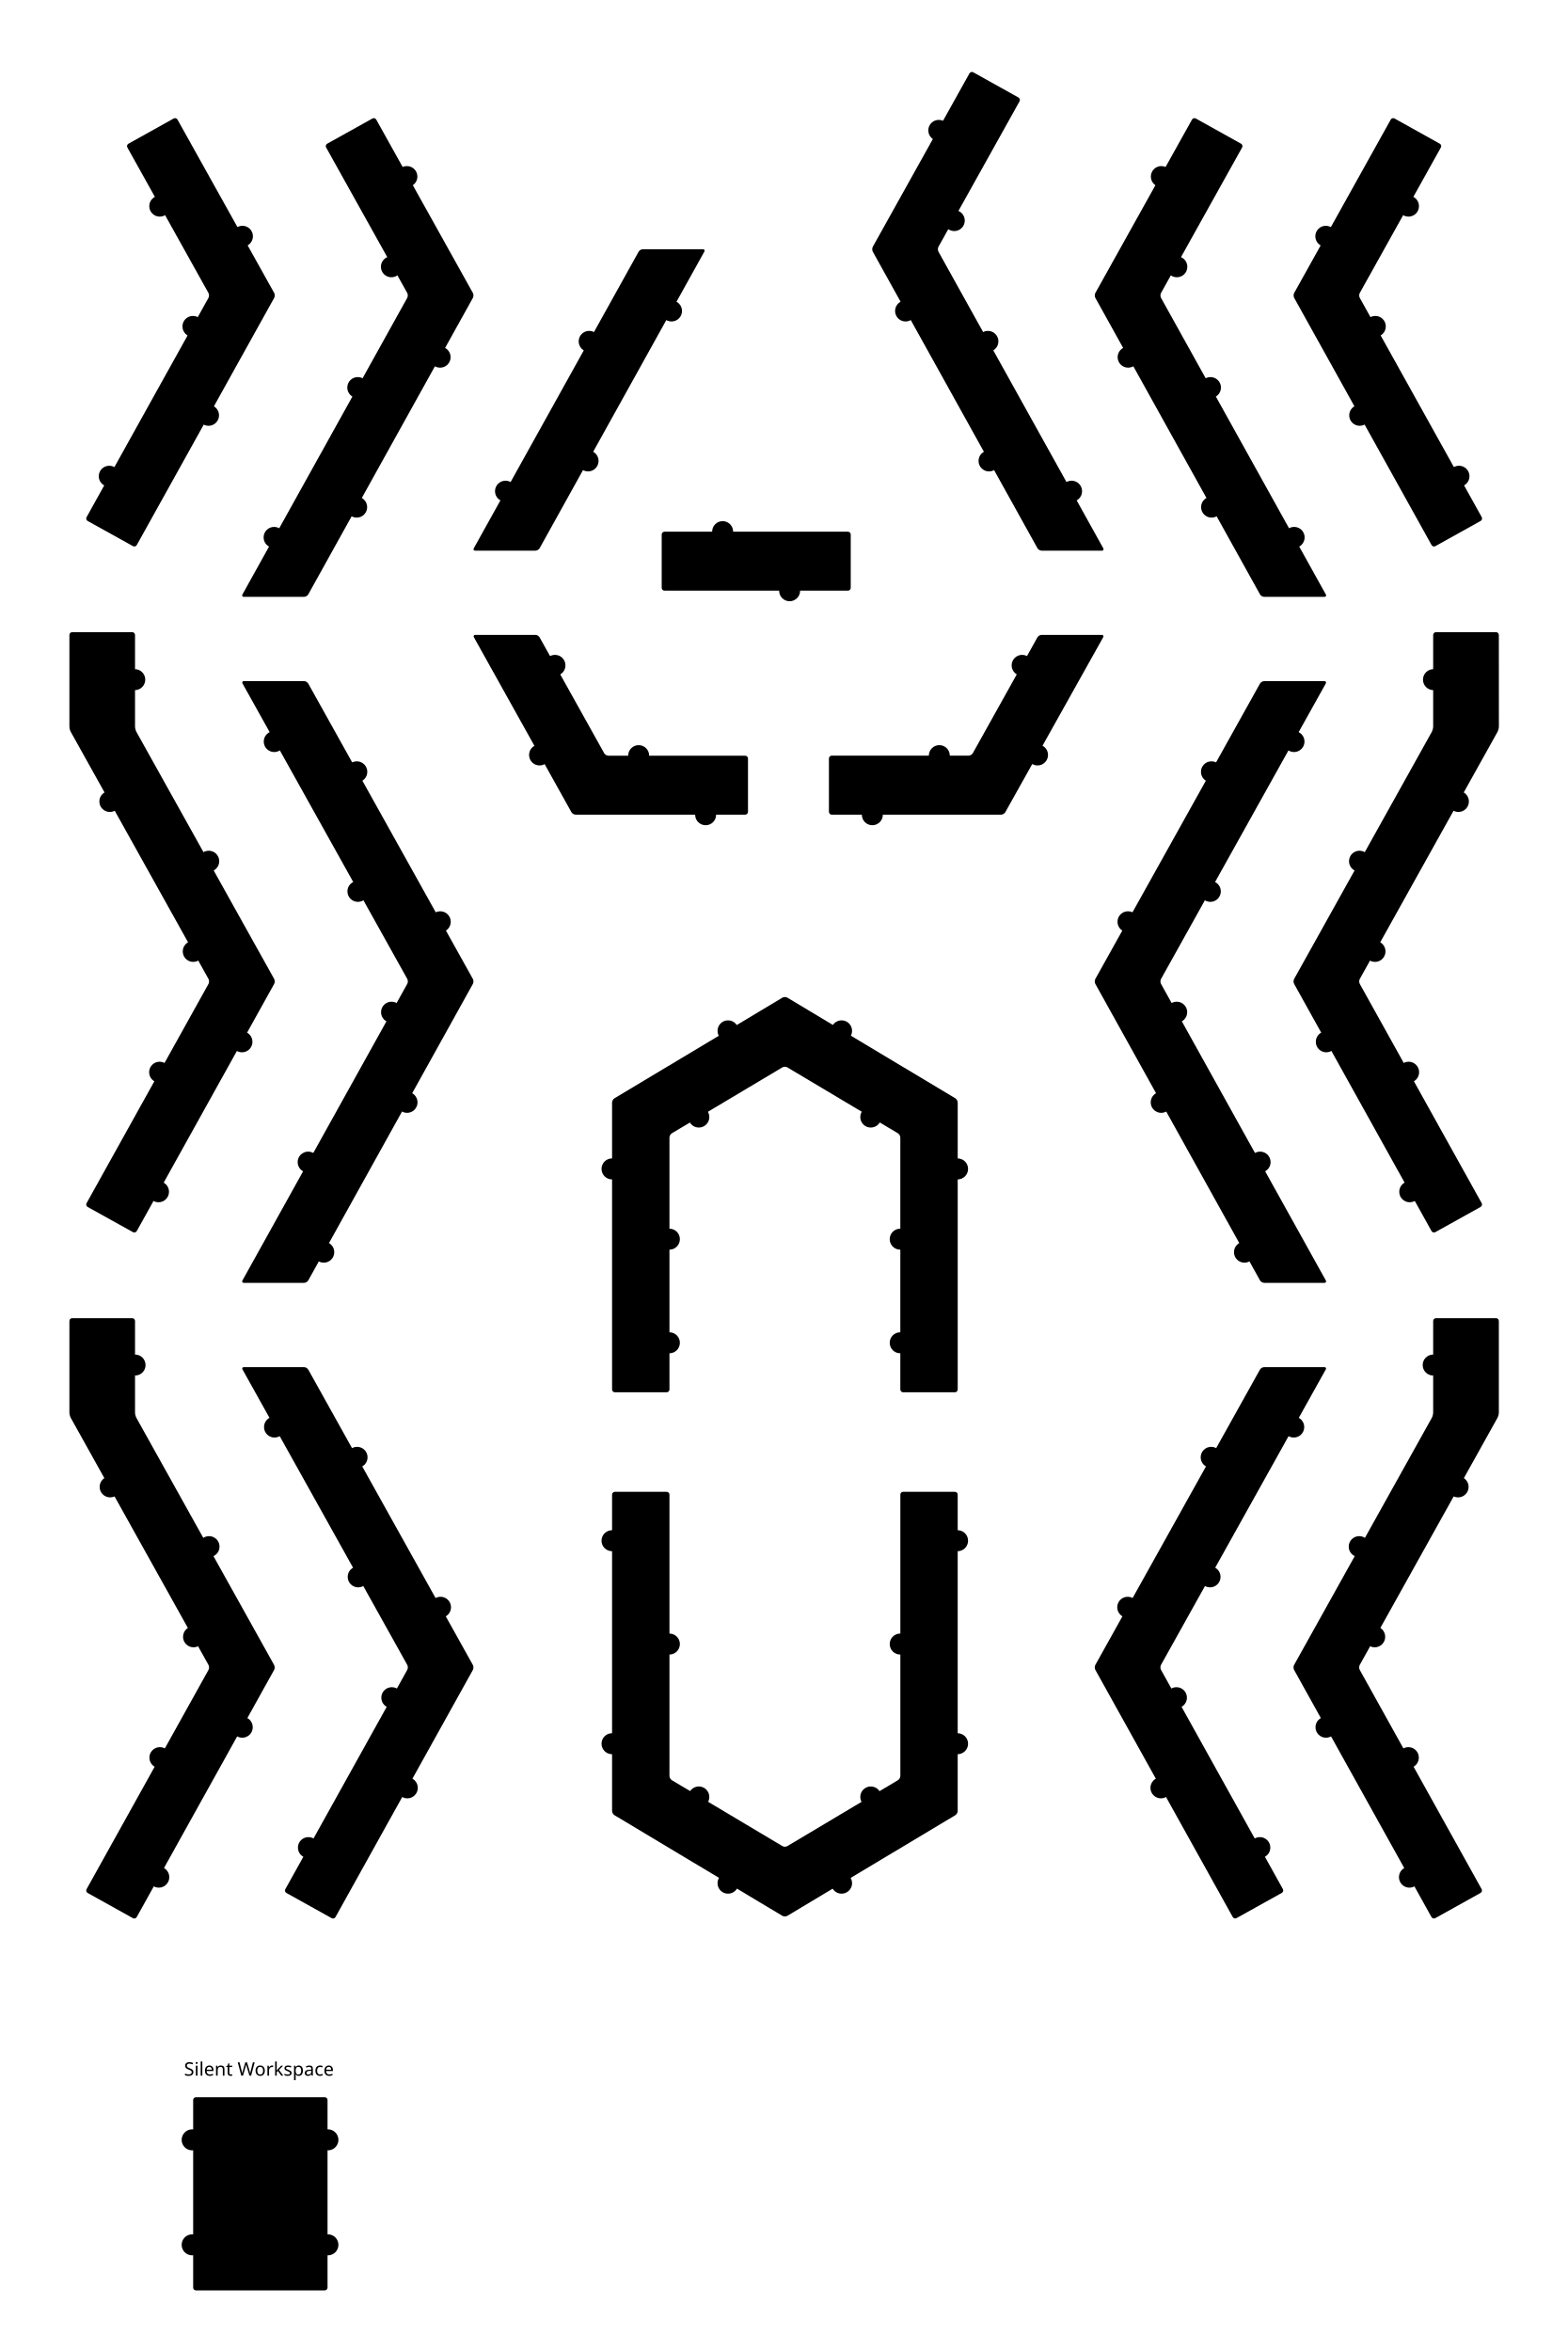
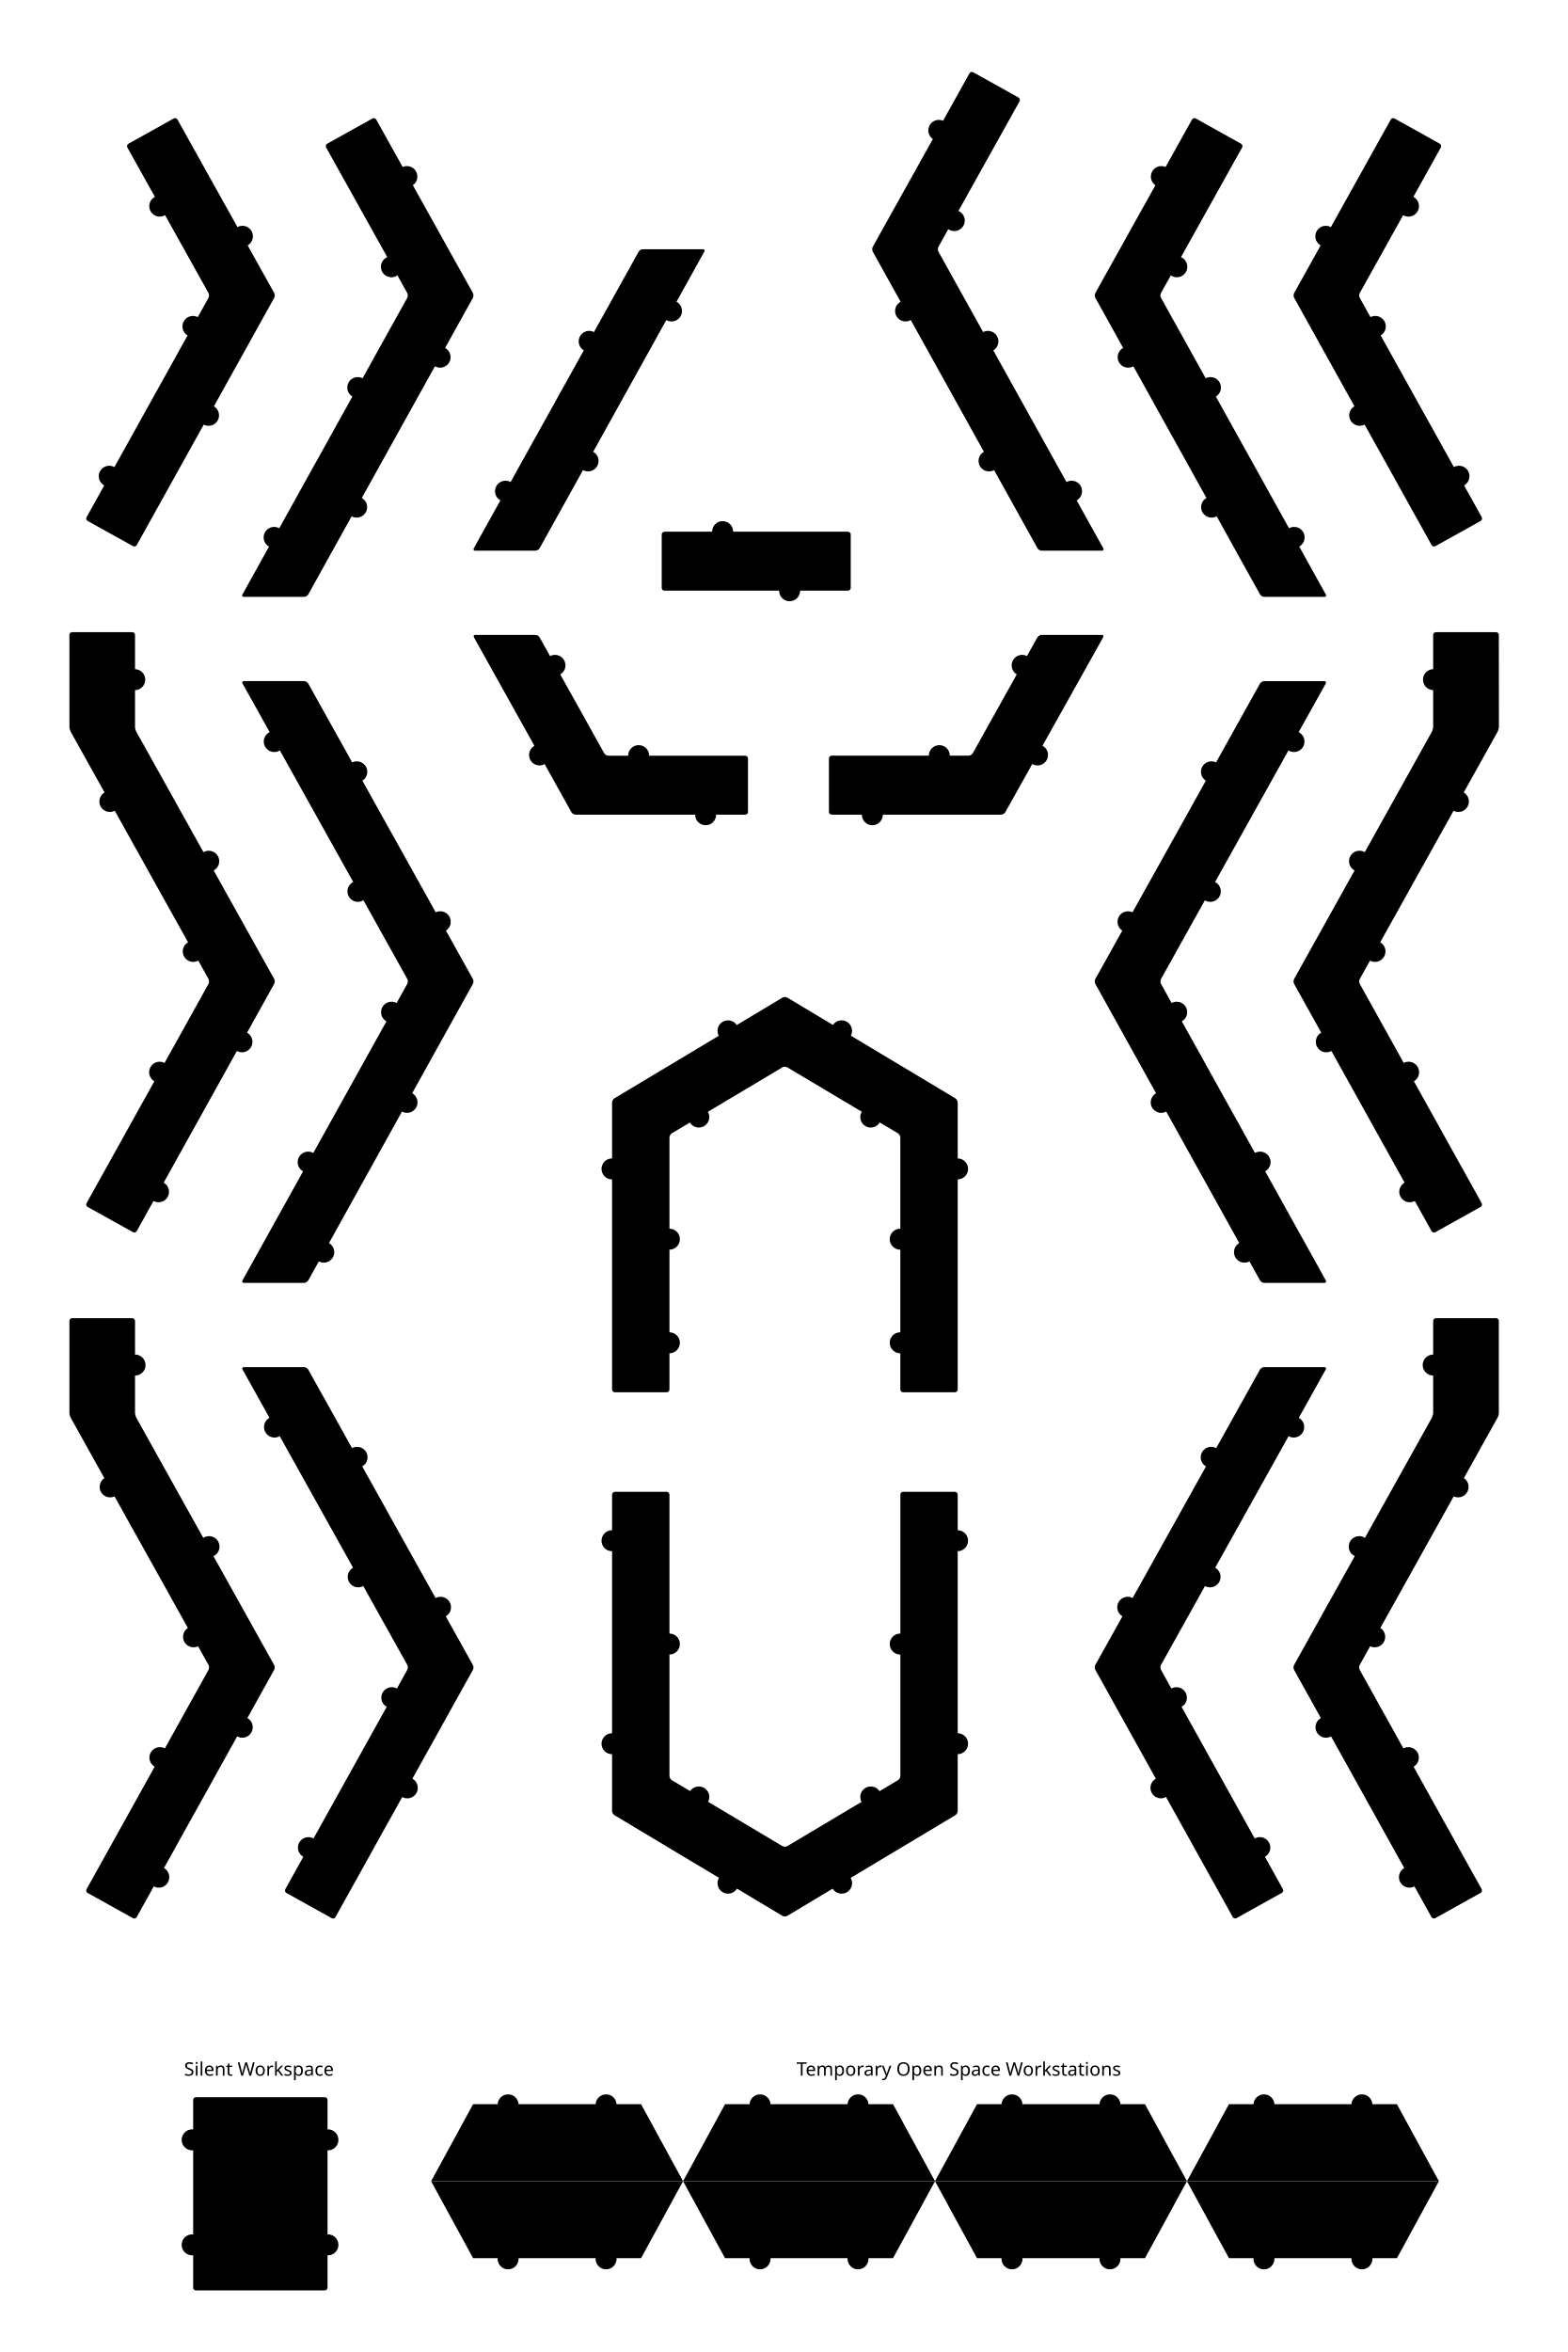
<svg xmlns="http://www.w3.org/2000/svg" xmlns:xlink="http://www.w3.org/1999/xlink" viewBox="-48 -48 1120 1680">
  <g id="Tables">
    <path class="desk" d="M696.17,405.49a3.79,3.79,0,0,0-3,1.75L647,490a3.76,3.76,0,0,1-3,1.75H546.21a2,2,0,0,0-2,2V531.9a2,2,0,0,0,2,2h121a3.79,3.79,0,0,0,3-1.75l69.91-124.91c.54-1,.08-1.75-1-1.75Z" />
    <path class="desk" d="M486.39,493.79a2,2,0,0,0-2-2H386.66a3.79,3.79,0,0,1-3-1.75l-46.16-82.8a3.76,3.76,0,0,0-3-1.75H291.6c-1.1,0-1.56.79-1,1.75l69.65,124.91a3.79,3.79,0,0,0,3,1.75H484.39a2,2,0,0,0,2-2Z" />
    <path class="desk" d="M172.21,930.24a3.79,3.79,0,0,0-3-1.75H126.29a1.08,1.08,0,0,0-1,1.75l117.68,211a4,4,0,0,1,0,3.5L155.85,1301.4a2,2,0,0,0,.77,2.72l32.34,18a2,2,0,0,0,2.72-.78l98.17-176.55a4,4,0,0,0,0-3.5Z" />
    <path class="desk" d="M49.47,964.8a9.23,9.23,0,0,1-1-3.75v-65.5a2,2,0,0,0-2-2H3.58a2,2,0,0,0-2,2v65.5a9.07,9.07,0,0,0,1,3.75l98.39,176.47a4,4,0,0,1,0,3.5L13.85,1301.4a2,2,0,0,0,.77,2.72l32.34,18a2,2,0,0,0,2.72-.78l98.17-176.55a4,4,0,0,0,0-3.5Z" />
    <path class="desk" d="M172.21,440.24a3.79,3.79,0,0,0-3-1.75H126.29a1.08,1.08,0,0,0-1,1.75l117.68,211a4,4,0,0,1,0,3.5L125.23,866.58a1.08,1.08,0,0,0,1,1.75h43a3.76,3.76,0,0,0,3-1.75L289.85,654.77a4,4,0,0,0,0-3.5Z" />
    <path class="desk" d="M49.47,474.8a9.23,9.23,0,0,1-1-3.75v-65.5a2,2,0,0,0-2-2H3.58a2,2,0,0,0-2,2v65.5a9.07,9.07,0,0,0,1,3.75l98.39,176.47a4,4,0,0,1,0,3.5L13.85,811.4a2,2,0,0,0,.77,2.72L47,832.1a2,2,0,0,0,2.72-.78l98.17-176.55a4,4,0,0,0,0-3.5Z" />
    <rect class="desk" x="424.74" y="331.79" width="135.05" height="42.11" rx="2" />
    <path class="desk" d="M622.46,131.77a4,4,0,0,1,0-3.5L680.4,24.36a2,2,0,0,0-.77-2.72l-32.31-18a2,2,0,0,0-2.72.78L575.55,128.27a4,4,0,0,0,0,3.5L693.19,343.58a3.79,3.79,0,0,0,3,1.75h43a1.08,1.08,0,0,0,1-1.75Z" />
    <path class="desk" d="M408.26,131.77a3.77,3.77,0,0,1,3-1.75h42.91a1.08,1.08,0,0,1,1,1.75L337.52,343.58a3.76,3.76,0,0,1-3,1.75h-43c-1.1,0-1.57-.79-1-1.75Z" />
    <path class="desk" d="M220.8,37.42a2,2,0,0,0-2.72-.78l-32.31,18a2,2,0,0,0-.77,2.72l57.94,103.91a4,4,0,0,1,0,3.5L125.23,376.58a1.08,1.08,0,0,0,1,1.75h43a3.76,3.76,0,0,0,3-1.75L289.85,164.77a4,4,0,0,0,0-3.5Z" />
    <path class="desk" d="M78.81,37.42a2,2,0,0,0-2.72-.78l-32.31,18A2,2,0,0,0,43,57.36l57.93,103.91a4,4,0,0,1,0,3.5L13.85,321.4a2,2,0,0,0,.77,2.72L47,342.1a2,2,0,0,0,2.72-.78l98.17-176.55a4,4,0,0,0,0-3.5Z" />
    <path class="desk" d="M923.46,164.77a4,4,0,0,1,0-3.5L981.39,57.36a2,2,0,0,0-.77-2.72l-32.31-18a2,2,0,0,0-2.72.78l-69,123.85a4,4,0,0,0,0,3.5l98.17,176.55a2,2,0,0,0,2.72.78l32.34-18a2,2,0,0,0,.77-2.72Z" />
    <path class="desk" d="M781.46,164.77a4,4,0,0,1,0-3.5L839.4,57.36a2,2,0,0,0-.77-2.72l-32.31-18a2,2,0,0,0-2.72.78L734.55,161.27a4,4,0,0,0,0,3.5L852.19,376.58a3.79,3.79,0,0,0,3,1.75h43a1.08,1.08,0,0,0,1-1.75Z" />
    <path class="desk" d="M1022.82,405.55a2,2,0,0,0-2-2H977.9a2,2,0,0,0-2,2v65.5a9.23,9.23,0,0,1-1,3.75L876.55,651.27a4,4,0,0,0,0,3.5l98.17,176.55a2,2,0,0,0,2.72.78l32.34-18a2,2,0,0,0,.77-2.72L923.46,654.77a4,4,0,0,1,0-3.5l98.39-176.47a9.07,9.07,0,0,0,1-3.75Z" />
    <path class="desk" d="M781.46,654.77a4,4,0,0,1,0-3.5l117.68-211a1.08,1.08,0,0,0-1-1.75H855.17a3.79,3.79,0,0,0-3,1.75l-117.64,211a4,4,0,0,0,0,3.5L852.19,866.58a3.79,3.79,0,0,0,3,1.75h43a1.08,1.08,0,0,0,1-1.75Z" />
    <path class="desk" d="M1022.82,895.55a2,2,0,0,0-2-2H977.9a2,2,0,0,0-2,2v65.5a9.23,9.23,0,0,1-1,3.75l-98.38,176.47a4,4,0,0,0,0,3.5l98.17,176.55a2,2,0,0,0,2.72.78l32.34-18a2,2,0,0,0,.77-2.72l-87.09-156.63a4,4,0,0,1,0-3.5l98.39-176.47a9.07,9.07,0,0,0,1-3.75Z" />
    <path class="desk" d="M899.14,930.24a1.08,1.08,0,0,0-1-1.75H855.17a3.79,3.79,0,0,0-3,1.75l-117.64,211a4,4,0,0,0,0,3.5l98.17,176.55a2,2,0,0,0,2.72.78l32.34-18a2,2,0,0,0,.77-2.72l-87.09-156.63a4,4,0,0,1,0-3.5Z" />
    <path class="desk" d="M597.24,1017.56a2,2,0,0,0-2,2v201a3.89,3.89,0,0,1-1.72,3l-79.06,47.11a3.73,3.73,0,0,1-3.44,0L432,1223.58a3.89,3.89,0,0,1-1.72-3v-201a2,2,0,0,0-2-2h-37a2,2,0,0,0-2,2v226a3.89,3.89,0,0,0,1.72,3L511,1320.48a3.65,3.65,0,0,0,3.43,0l120.07-71.9a3.91,3.91,0,0,0,1.71-3v-226a2,2,0,0,0-2-2Z" />
    <path class="desk" d="M514.46,664.58a3.71,3.71,0,0,0-3.43,0L391,736.48a3.92,3.92,0,0,0-1.72,3v205a2,2,0,0,0,2,2h37a2,2,0,0,0,2-2v-180a3.89,3.89,0,0,1,1.72-3L511,714.38a3.73,3.73,0,0,1,3.44,0l79.06,47.11a3.89,3.89,0,0,1,1.72,3v180a2,2,0,0,0,2,2h37a2,2,0,0,0,2-2v-205a3.94,3.94,0,0,0-1.71-3Z" />
    <text x="137" y="1430" class="desk" dominant-baseline="middle" text-anchor="middle" font-family="sans-serif" font-size="small">Silent Workspace</text>
    <rect class="desk" height="138" width="96" x="90" y="1450" rx="2" />
+     <text x="637" y="1430" class="cls-1" dominant-baseline="middle" text-anchor="middle" font-family="sans-serif" font-size="small">Temporary Open Space Workstations</text>
+     <path class="desk" d="M290,1455 L410,1455 L440,1510 L260,1510 Z" rx="2" />
+     <path class="desk" d="M470,1455 L590,1455 L620,1510 L440,1510 Z" rx="2" />
+     <path class="desk" d="M650,1455 L770,1455 L800,1510 L620,1510 Z" rx="2" />
+     <path class="desk" d="M830,1455 L950,1455 L980,1510 L800,1510 Z" rx="2" />
+     <path class="desk" d="M290,1565 L410,1565 L440,1510 L260,1510 Z" rx="2" />
+     <path class="desk" d="M470,1565 L590,1565 L620,1510 L440,1510 Z" rx="2" />
+     <path class="desk" d="M650,1565 L770,1565 L800,1510 L620,1510 Z" rx="2" />
+     <path class="desk" d="M830,1565 L950,1565 L980,1510 L800,1510 Z" rx="2" />
  </g>
  <g id="Workstations">
    <circle id="f1r1s1" class="workstation" cx="958.95" cy="1292.83" r="7.5" />
    <circle id="f1r1s2" class="workstation" cx="958.16" cy="1207.45" r="7.5" />
    <circle id="f1r1s3" class="workstation" cx="899.33" cy="1185.73" r="7.5" />
    <circle id="f1r1s4" class="workstation" cx="934.13" cy="1121.15" r="7.5" />
    <circle id="f1r1s5" class="workstation" cx="923.06" cy="1056.74" r="7.5" />
    <circle id="f1r1s6" class="workstation" cx="993.71" cy="1014.06" r="7.5" />
    <circle id="f1r1s7" class="workstation" cx="975.91" cy="927.04" r="7.5" />
    <circle id="f1r1s8" class="workstation" cx="959.16" cy="803.26" r="7.5" />
    <circle id="f1r1s9" class="workstation" cx="958.36" cy="717.87" r="7.5" />
    <circle id="f1r1s10" class="workstation" cx="899.54" cy="696.15" r="7.5" />
    <circle id="f1r1s11" class="workstation" cx="934.34" cy="631.57" r="7.5" />
    <circle id="f1r1s12" class="workstation" cx="923.27" cy="567.16" r="7.5" />
    <circle id="f1r1s13" class="workstation" cx="993.92" cy="524.48" r="7.5" />
    <circle id="f1r1s14" class="workstation" cx="976.12" cy="437.46" r="7.5" />
    <circle id="f1r1s15" class="workstation" cx="994.34" cy="292.17" r="7.5" />
    <circle id="f1r1s16" class="workstation" cx="923.42" cy="248.65" r="7.5" />
    <circle id="f1r1s17" class="workstation" cx="934.56" cy="185.16" r="7.5" />
    <circle id="f1r1s18" class="workstation" cx="899.2" cy="120.78" r="7.5" />
    <circle id="f1r1s19" class="workstation" cx="958.26" cy="99.24" r="7.5" />
    <circle id="f1r2s1" class="workstation" cx="852.06" cy="1271.72" r="7.5" />
    <circle id="f1r2s2" class="workstation" cx="781.41" cy="1229.04" r="7.5" />
    <circle id="f1r2s3" class="workstation" cx="792.48" cy="1164.63" r="7.5" />
    <circle id="f1r2s4" class="workstation" cx="757.68" cy="1100.05" r="7.5" />
    <circle id="f1r2s5" class="workstation" cx="816.5" cy="1078.33" r="7.5" />
    <circle id="f1r2s6" class="workstation" cx="817.3" cy="992.94" r="7.5" />
    <circle id="f1r2s7" class="workstation" cx="876.28" cy="971.32" r="7.5" />
    <circle id="f1r2s8" class="workstation" cx="841.09" cy="846.41" r="7.5" />
    <circle id="f1r2s9" class="workstation" cx="852.25" cy="782.08" r="7.5" />
    <circle id="f1r2s10" class="workstation" cx="781.6" cy="739.4" r="7.5" />
    <circle id="f1r2s11" class="workstation" cx="792.67" cy="674.99" r="7.5" />
    <circle id="f1r2s12" class="workstation" cx="757.87" cy="610.41" r="7.5" />
    <circle id="f1r2s13" class="workstation" cx="816.69" cy="588.69" r="7.5" />
    <circle id="f1r2s14" class="workstation" cx="817.49" cy="503.3" r="7.5" />
    <circle id="f1r2s15" class="workstation" cx="876.47" cy="481.68" r="7.5" />
    <circle id="f1r2s16" class="workstation" cx="876.57" cy="335.86" r="7.5" />
    <circle id="f1r2s17" class="workstation" cx="817.59" cy="314.23" r="7.5" />
    <circle id="f1r2s18" class="workstation" cx="816.79" cy="228.84" r="7.5" />
    <circle id="f1r2s19" class="workstation" cx="757.97" cy="207.12" r="7.5" />
    <circle id="f1r2s20" class="workstation" cx="792.77" cy="142.55" r="7.5" />
    <circle id="f1r2s21" class="workstation" cx="781.7" cy="78.13" r="7.5" />
    <circle id="f1r3s1" class="workstation" cx="595.14" cy="911.13" r="7.5" />
    <circle id="f1r3s2" class="workstation" cx="595.14" cy="837.13" r="7.5" />
    <circle id="f1r3s3" class="workstation" cx="636.12" cy="786.94" r="7.5" />
    <circle id="f1r3s4" class="workstation" cx="574.11" cy="749.9" r="7.5" />
    <circle id="f1r3s5" class="workstation" cx="553.25" cy="688.32" r="7.5" />
    <circle id="f1r3s6" class="workstation" cx="472.12" cy="688.32" r="7.5" />
    <circle id="f1r3s7" class="workstation" cx="451.26" cy="749.9" r="7.5" />
    <circle id="f1r3s8" class="workstation" cx="389.25" cy="786.94" r="7.5" />
    <circle id="f1r3s9" class="workstation" cx="430.23" cy="837.13" r="7.5" />
    <circle id="f1r3s10" class="workstation" cx="430.23" cy="911.13" r="7.5" />
    <circle id="f1r3s11" class="workstation" cx="389.25" cy="1052.51" r="7.5" />
    <circle id="f1r3s12" class="workstation" cx="430.23" cy="1126.32" r="7.5" />
    <circle id="f1r3s13" class="workstation" cx="389.25" cy="1197.51" r="7.5" />
    <circle id="f1r3s14" class="workstation" cx="451.26" cy="1235.55" r="7.5" />
    <circle id="f1r3s15" class="workstation" cx="472.12" cy="1297.13" r="7.5" />
    <circle id="f1r3s16" class="workstation" cx="553.25" cy="1297.13" r="7.5" />
    <circle id="f1r3s17" class="workstation" cx="574.11" cy="1235.55" r="7.5" />
    <circle id="f1r3s18" class="workstation" cx="636.12" cy="1197.51" r="7.5" />
    <circle id="f1r3s19" class="workstation" cx="595.14" cy="1126.32" r="7.5" />
    <circle id="f1r3s20" class="workstation" cx="636.12" cy="1052.51" r="7.5" />
    <circle id="f1r4s1" class="workstation" cx="622.7" cy="45.13" r="7.5" />
    <circle id="f1r4s2" class="workstation" cx="633.77" cy="109.55" r="7.5" />
    <circle id="f1r4s3" class="workstation" cx="598.97" cy="174.12" r="7.5" />
    <circle id="f1r4s4" class="workstation" cx="657.79" cy="195.84" r="7.5" />
    <circle id="f1r4s5" class="workstation" cx="658.59" cy="281.23" r="7.5" />
    <circle id="f1r4s6" class="workstation" cx="717.57" cy="302.86" r="7.5" />
    <circle id="f1r4s7" class="workstation" cx="682.24" cy="427.26" r="7.5" />
    <circle id="f1r4s8" class="workstation" cx="693.24" cy="491.25" r="7.5" />
    <circle id="f1r4s9" class="workstation" cx="623.08" cy="491.74" r="7.5" />
    <circle id="f1r4s10" class="workstation" cx="575.23" cy="533.95" r="7.5" />
    <circle id="f1r4s11" class="workstation" cx="456.13" cy="533.95" r="7.5" />
    <circle id="f1r4s12" class="workstation" cx="408.28" cy="491.74" r="7.5" />
    <circle id="f1r4s13" class="workstation" cx="337.48" cy="491.25" r="7.5" />
    <circle id="f1r4s14" class="workstation" cx="348.48" cy="427.26" r="7.5" />
    <circle id="f1r4s15" class="workstation" cx="313.15" cy="302.86" r="7.5" />
    <circle id="f1r4s16" class="workstation" cx="372.13" cy="281.23" r="7.5" />
    <circle id="f1r4s17" class="workstation" cx="372.92" cy="195.84" r="7.5" />
    <circle id="f1r4s18" class="workstation" cx="431.75" cy="174.12" r="7.5" />
    <circle id="f1r4s19" class="workstation" cx="516.13" cy="373.95" r="7.5" />
    <circle id="f1r4s20" class="workstation" cx="468.28" cy="331.74" r="7.5" />
    <circle id="f1r5s1" class="workstation" cx="172.34" cy="1271.72" r="7.5" />
    <circle id="f1r5s2" class="workstation" cx="242.99" cy="1229.04" r="7.5" />
    <circle id="f1r5s3" class="workstation" cx="231.92" cy="1164.63" r="7.5" />
    <circle id="f1r5s4" class="workstation" cx="266.72" cy="1100.05" r="7.5" />
    <circle id="f1r5s5" class="workstation" cx="207.9" cy="1078.33" r="7.5" />
    <circle id="f1r5s6" class="workstation" cx="207.1" cy="992.94" r="7.5" />
    <circle id="f1r5s7" class="workstation" cx="148.12" cy="971.32" r="7.5" />
    <circle id="f1r5s8" class="workstation" cx="183.31" cy="846.41" r="7.5" />
    <circle id="f1r5s9" class="workstation" cx="172.15" cy="782.08" r="7.5" />
    <circle id="f1r5s10" class="workstation" cx="242.8" cy="739.4" r="7.5" />
    <circle id="f1r5s11" class="workstation" cx="231.73" cy="674.99" r="7.5" />
    <circle id="f1r5s12" class="workstation" cx="266.53" cy="610.41" r="7.5" />
    <circle id="f1r5s13" class="workstation" cx="207.71" cy="588.69" r="7.5" />
    <circle id="f1r5s14" class="workstation" cx="206.91" cy="503.3" r="7.5" />
    <circle id="f1r5s15" class="workstation" cx="147.93" cy="481.68" r="7.5" />
    <circle id="f1r5s16" class="workstation" cx="147.83" cy="335.86" r="7.5" />
    <circle id="f1r5s17" class="workstation" cx="206.81" cy="314.23" r="7.5" />
    <circle id="f1r5s18" class="workstation" cx="207.61" cy="228.84" r="7.5" />
    <circle id="f1r5s19" class="workstation" cx="266.43" cy="207.12" r="7.5" />
    <circle id="f1r5s20" class="workstation" cx="231.63" cy="142.55" r="7.5" />
    <circle id="f1r5s21" class="workstation" cx="242.7" cy="78.13" r="7.5" />
    <circle id="f1r6s1" class="workstation" cx="65.45" cy="1292.83" r="7.5" />
    <circle id="f1r6s2" class="workstation" cx="66.24" cy="1207.45" r="7.5" />
    <circle id="f1r6s3" class="workstation" cx="125.07" cy="1185.73" r="7.5" />
    <circle id="f1r6s4" class="workstation" cx="90.27" cy="1121.15" r="7.5" />
    <circle id="f1r6s5" class="workstation" cx="101.34" cy="1056.74" r="7.5" />
    <circle id="f1r6s6" class="workstation" cx="30.69" cy="1014.06" r="7.5" />
    <circle id="f1r6s7" class="workstation" cx="48.49" cy="927.04" r="7.5" />
    <circle id="f1r6s8" class="workstation" cx="65.24" cy="803.26" r="7.5" />
    <circle id="f1r6s9" class="workstation" cx="66.04" cy="717.87" r="7.5" />
    <circle id="f1r6s10" class="workstation" cx="124.86" cy="696.15" r="7.5" />
    <circle id="f1r6s11" class="workstation" cx="90.06" cy="631.57" r="7.5" />
    <circle id="f1r6s12" class="workstation" cx="101.13" cy="567.16" r="7.5" />
    <circle id="f1r6s13" class="workstation" cx="30.48" cy="524.48" r="7.5" />
    <circle id="f1r6s14" class="workstation" cx="48.28" cy="437.46" r="7.5" />
    <circle id="f1r6s15" class="workstation" cx="30.06" cy="292.17" r="7.5" />
    <circle id="f1r6s16" class="workstation" cx="100.98" cy="248.65" r="7.5" />
    <circle id="f1r6s17" class="workstation" cx="89.84" cy="185.16" r="7.5" />
    <circle id="f1r6s18" class="workstation" cx="125.2" cy="120.78" r="7.5" />
    <circle id="f1r6s19" class="workstation" cx="66.14" cy="99.24" r="7.5" />
    <circle id="f1r7s1" class="workstation" cx="89.28" cy="1555.46" r="7.5" />
    <circle id="f1r7s2" class="workstation" cx="89.28" cy="1480.46" r="7.5" />
    <circle id="f1r7s3" class="workstation" cx="186.28" cy="1555.46" r="7.5" />
    <circle id="f1r7s4" class="workstation" cx="186.28" cy="1480.46" r="7.5" />
+     <circle id="f1r9s8" class="workstation" cx="315.00" cy="1455.46" r="7.5" />
+     <circle id="f1r9s7" class="workstation" cx="385.00" cy="1455.46" r="7.5" />
+     <circle id="f1r9s6" class="workstation" cx="495.00" cy="1455.46" r="7.5" />
+     <circle id="f1r9s5" class="workstation" cx="565.00" cy="1455.46" r="7.5" />
+     <circle id="f1r9s4" class="workstation" cx="675.00" cy="1455.46" r="7.5" />
+     <circle id="f1r9s3" class="workstation" cx="745.00" cy="1455.46" r="7.5" />
+     <circle id="f1r9s2" class="workstation" cx="855.00" cy="1455.46" r="7.5" />
+     <circle id="f1r9s1" class="workstation" cx="925.00" cy="1455.46" r="7.5" />
+     <circle id="f1r9s16" class="workstation" cx="315.00" cy="1565.46" r="7.5" />
+     <circle id="f1r9s15" class="workstation" cx="385.00" cy="1565.46" r="7.5" />
+     <circle id="f1r9s14" class="workstation" cx="495.00" cy="1565.46" r="7.5" />
+     <circle id="f1r9s13" class="workstation" cx="565.00" cy="1565.46" r="7.5" />
+     <circle id="f1r9s12" class="workstation" cx="675.00" cy="1565.46" r="7.5" />
+     <circle id="f1r9s11" class="workstation" cx="745.00" cy="1565.46" r="7.5" />
+     <circle id="f1r9s10" class="workstation" cx="855.00" cy="1565.46" r="7.5" />
+     <circle id="f1r9s9" class="workstation" cx="925.00" cy="1565.46" r="7.5" />
  </g>
  <g id="Users">

	</g>
  <use id="hoverfront" xlink:href="" />
</svg>
